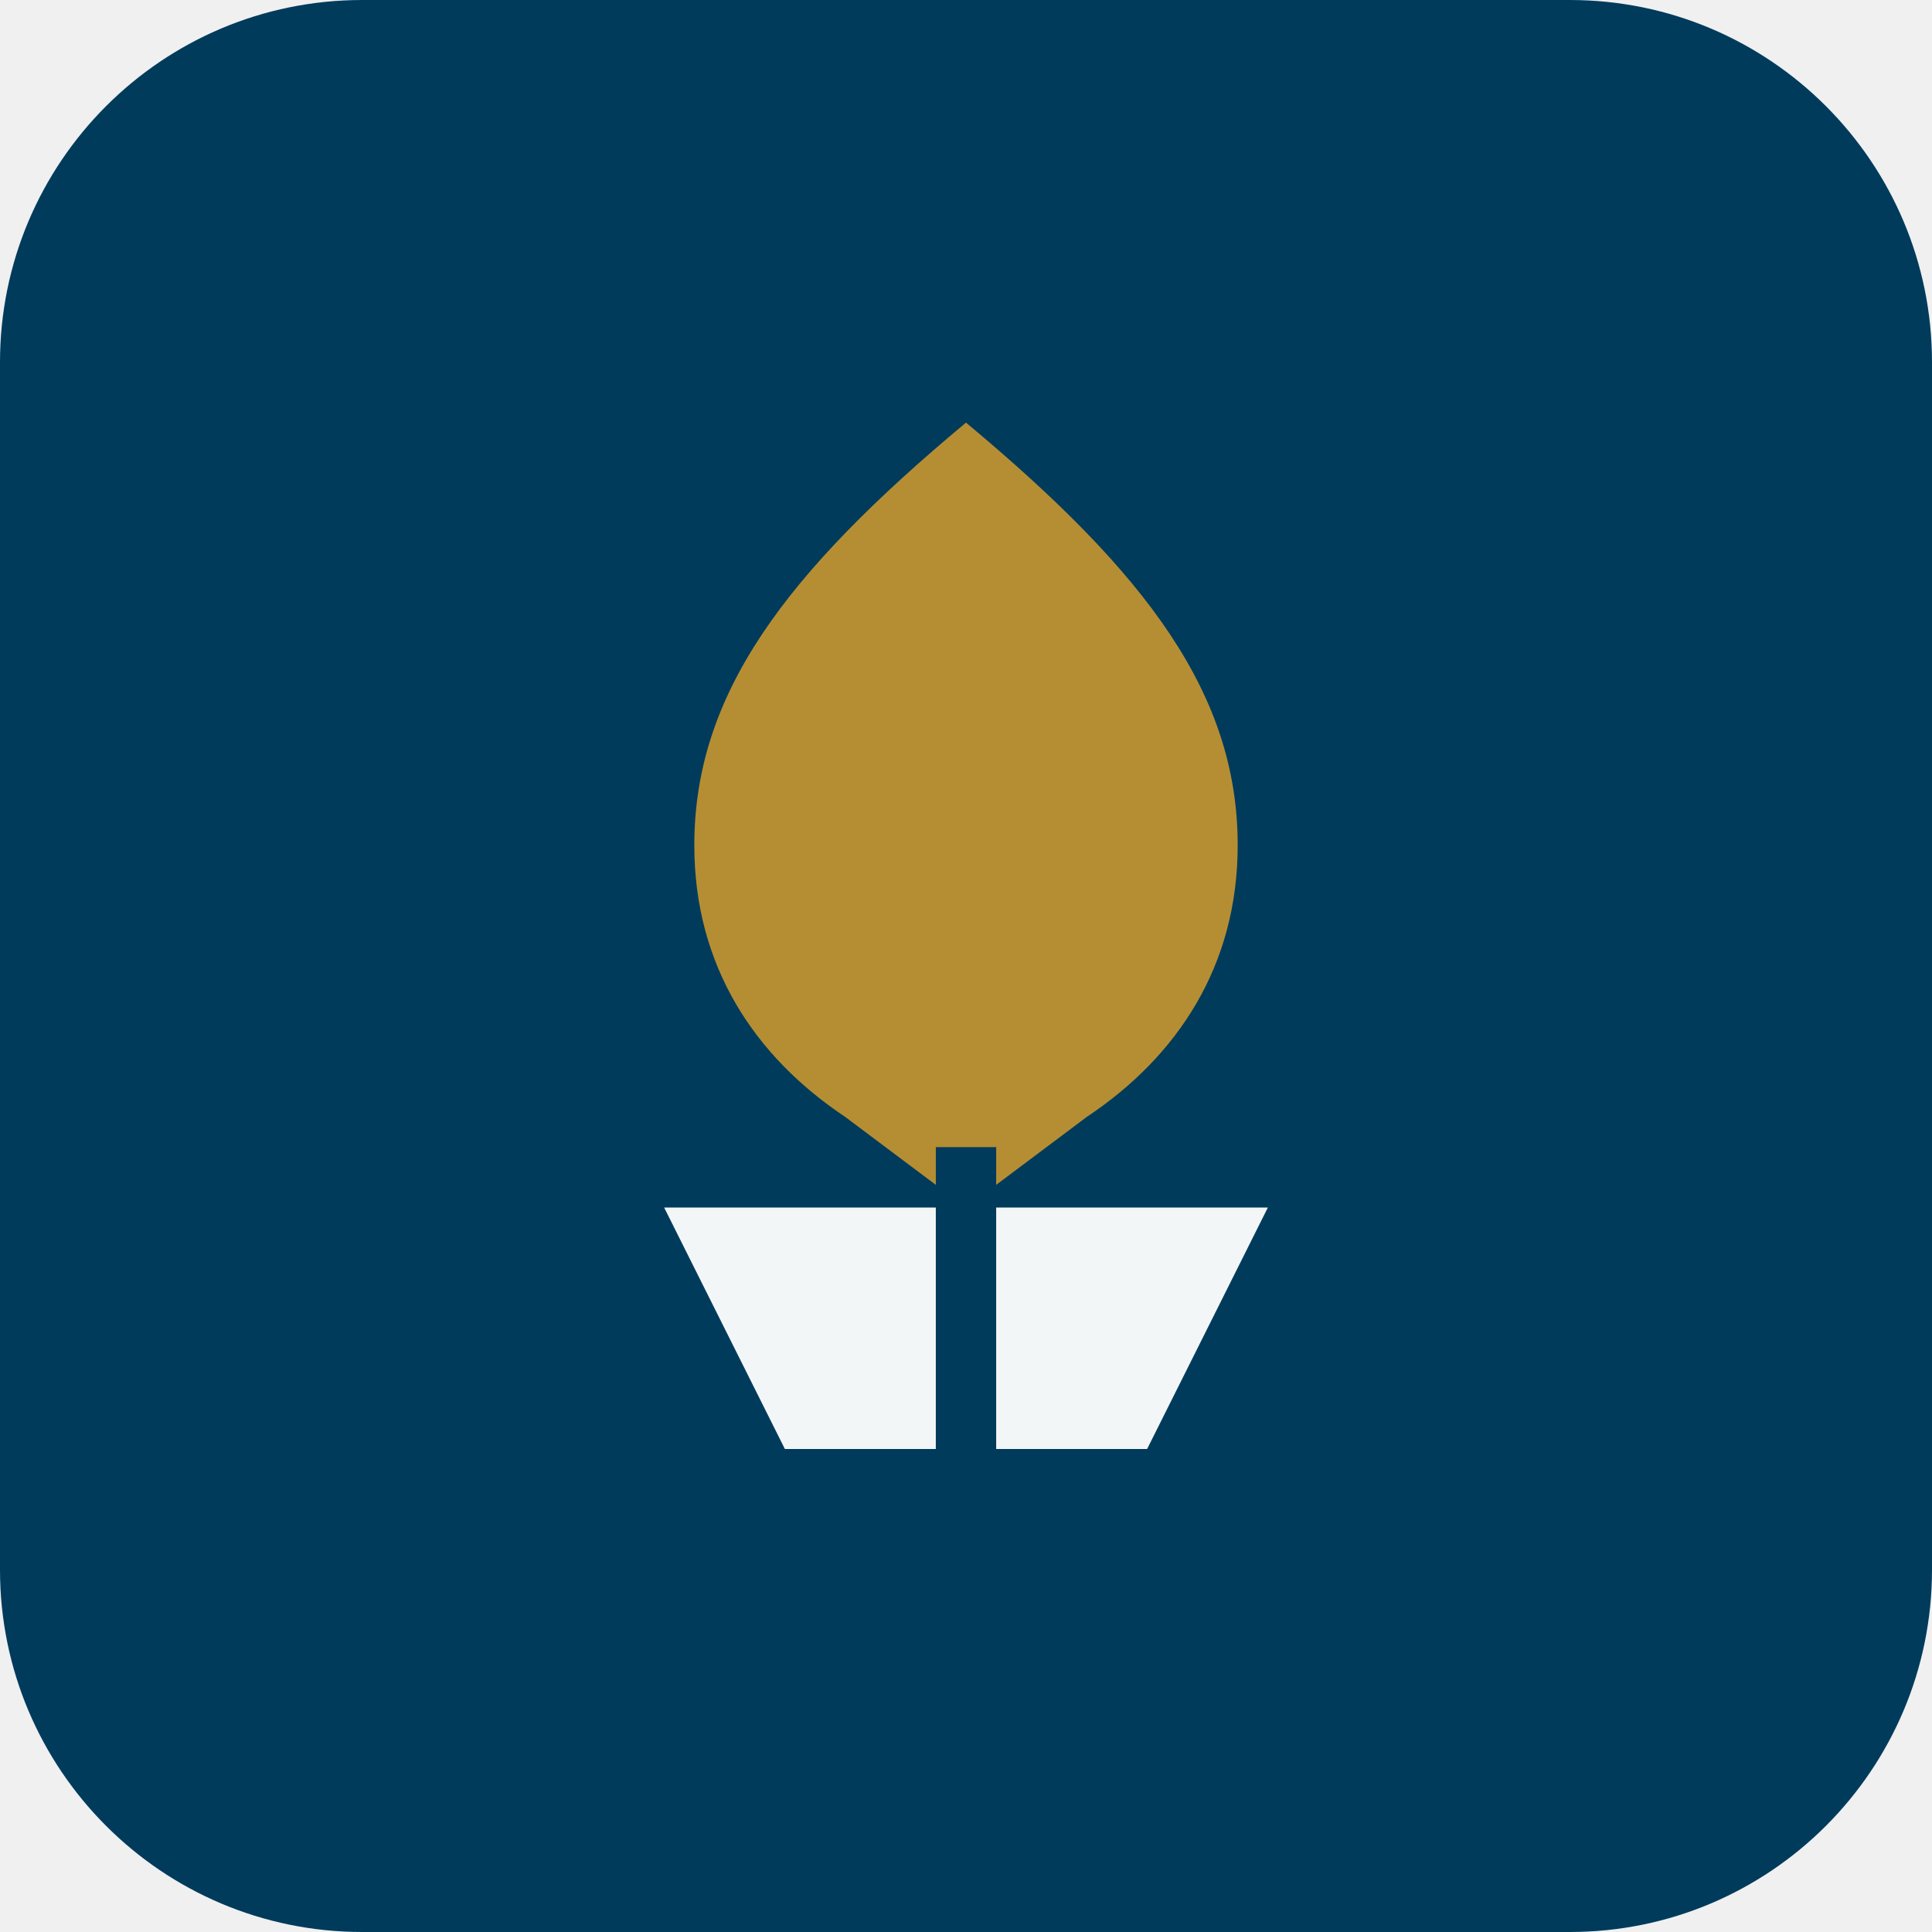
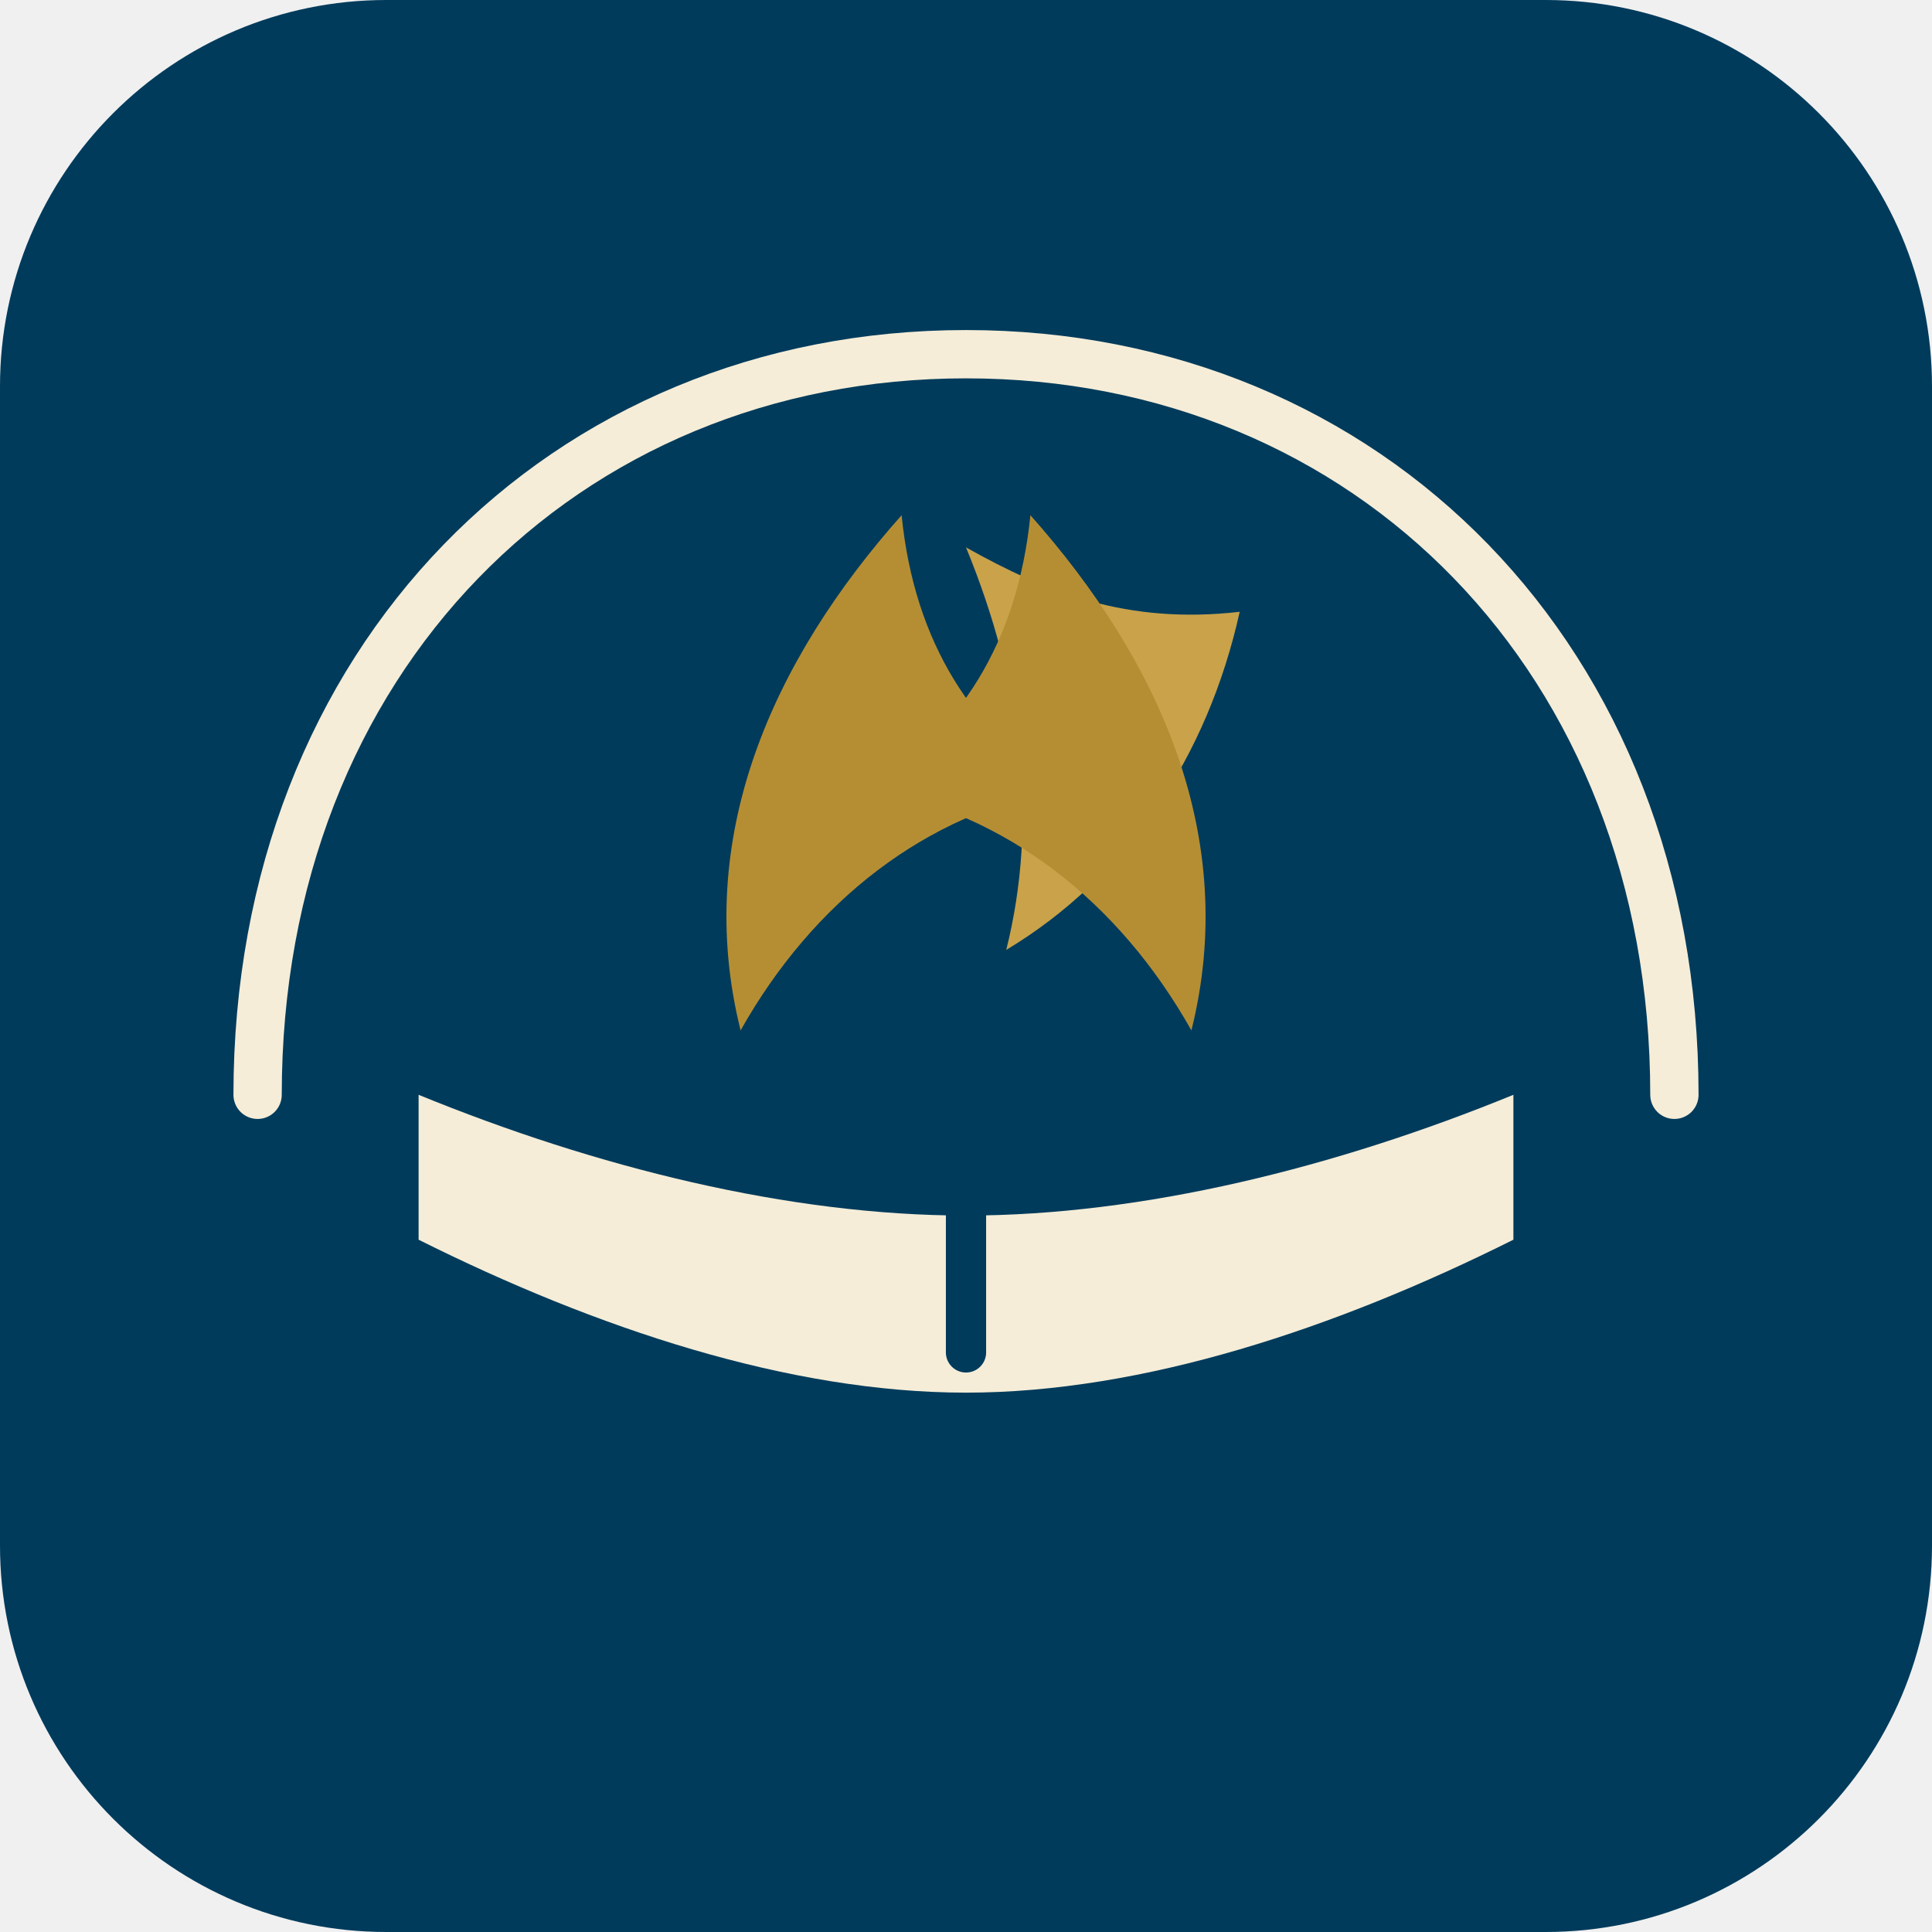
- <svg xmlns="http://www.w3.org/2000/svg" viewBox="0 0 64 64" fill="none">
-   <rect width="64" height="64" rx="12" fill="#003B5C" />
-   <path d="M32 14c6 5 9 9 9 14 0 4-2 7-5 9l-4 3-4-3c-3-2-5-5-5-9 0-5 3-9 9-14z" fill="#B58E33" />
-   <path d="M22 40h20l-4 8H26l-4-8z" fill="#FFFFFF" opacity="0.95" />
-   <path d="M32 38v12" stroke="#003B5C" stroke-width="2" />
+ <svg xmlns="http://www.w3.org/2000/svg" viewBox="0 0 120 120" fill="none">
+   <rect width="120" height="120" rx="24" fill="#003B5C" />
+   <g transform="translate(0 10)">
+     <path d="M16 58c0-27 19-46 44-46s44 19 44 46" stroke="#F5EDD8" stroke-width="3" stroke-linecap="round" />
+     <path d="M46 54C43 42 48 31 56 22c.8 8 4.5 13.5 10 17-8.5 1.5-15.5 7-20 15z" fill="#B58E33" />
+     <path d="M60 24c3.5 8.5 4.5 17 2.5 25 7.5-4.5 12.5-12 14.5-21-7 .8-12-1.2-17-4z" fill="#C9A24A" />
+     <path d="M74 54c3-12-2-23-10-32-.8 8-4.5 13.5-10 17 8.5 1.5 15.5 7 20 15z" fill="#B58E33" />
+     <path d="M26 58c11 4.5 23 7.5 34 7.5S83 62.5 94 58v9c-11 5.5-23 9.5-34 9.5S37 72.5 26 67v-9z" fill="#F5EDD8" />
+     <path d="M60 50v24" stroke="#003B5C" stroke-width="2.5" stroke-linecap="round" />
+   </g>
</svg>
